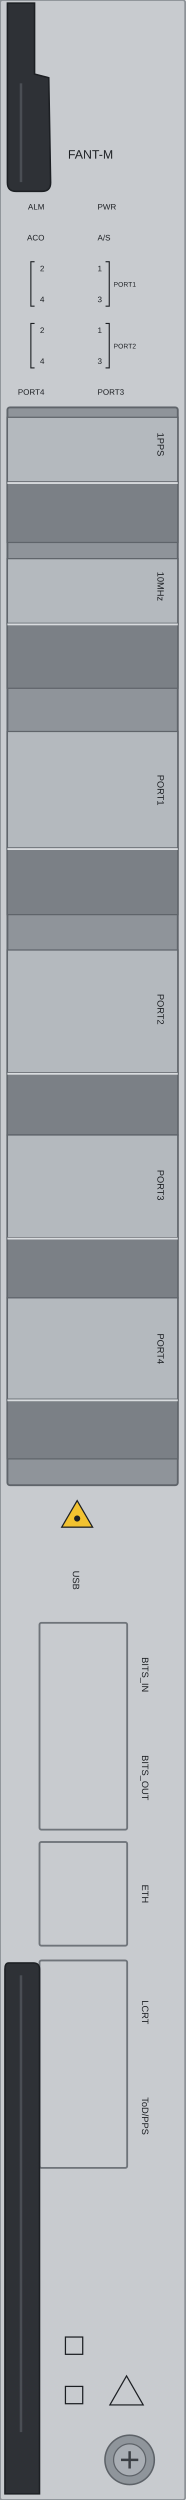
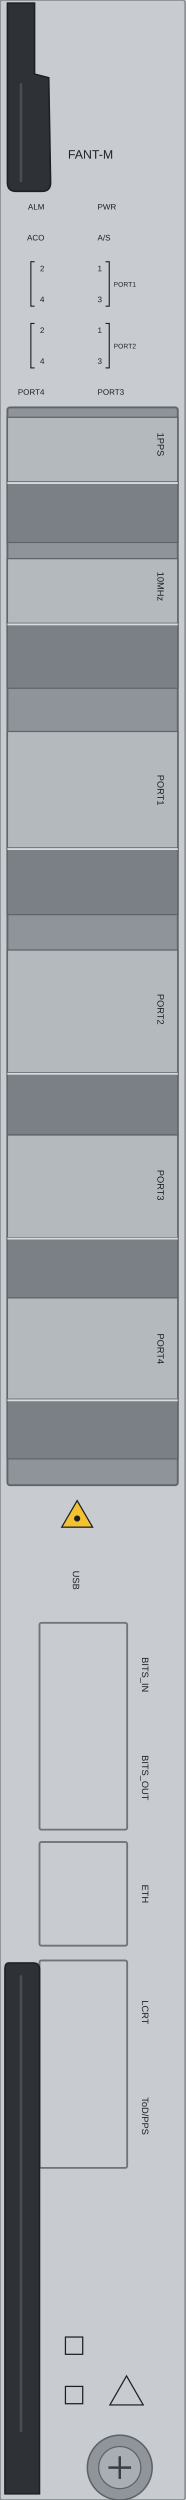
<svg xmlns="http://www.w3.org/2000/svg" width="30mm" height="405mm" viewBox="0 0 30 405">
  <rect id="face" x="0" y="0" width="30" height="405" rx="0.4" fill="#c8cbcf" stroke="#8d9297" stroke-width="0.3" />
  <rect id="logo-zone" x="11.0" y="3.0" width="16.0" height="18.0" fill="none" />
  <g id="housing">
    <rect x="1.2" y="66.0" width="27.6" height="174.6" rx="0.4" fill="#8f949a" stroke="#5f646a" stroke-width="0.3" />
  </g>
  <g id="pps-face">
    <rect x="1.2" y="67.6" width="27.6" height="10.5" fill="#b4b9be" stroke="#5f646a" stroke-width="0.2" />
    <g id="pps-face-silkscreen">
      <text x="26.0" y="72.5" transform="rotate(90 26.0 72.0)" font-family="Arial, Helvetica, sans-serif" font-size="1.5" text-anchor="middle" fill="#1c1f23">1PPS</text>
    </g>
  </g>
  <g id="pps-return">
    <rect x="1.2" y="78.1" width="27.6" height="9.78" fill="#7b8086" stroke="#5f646a" stroke-width="0.2" />
    <line x1="1.2" y1="78.25" x2="28.8" y2="78.25" stroke="#d9dcdf" stroke-width="0.3" />
  </g>
  <g id="ten-mhz-face">
    <rect x="1.2" y="90.5" width="27.6" height="10.5" fill="#b4b9be" stroke="#5f646a" stroke-width="0.2" />
    <g id="ten-mhz-face-silkscreen">
      <text x="26.0" y="95.5" transform="rotate(90 26.0 95.0)" font-family="Arial, Helvetica, sans-serif" font-size="1.5" text-anchor="middle" fill="#1c1f23">10MHz</text>
    </g>
  </g>
  <g id="ten-mhz-return">
    <rect x="1.2" y="101.0" width="27.6" height="10.5" fill="#7b8086" stroke="#5f646a" stroke-width="0.2" />
    <line x1="1.2" y1="101.15" x2="28.8" y2="101.15" stroke="#d9dcdf" stroke-width="0.3" />
  </g>
  <g id="port1-face">
    <rect x="1.2" y="118.5" width="27.6" height="18.9" fill="#b4b9be" stroke="#5f646a" stroke-width="0.2" />
    <g id="port1-face-silkscreen">
      <text x="26.0" y="128.5" transform="rotate(90 26.0 128.0)" font-family="Arial, Helvetica, sans-serif" font-size="1.5" text-anchor="middle" fill="#1c1f23">PORT1</text>
    </g>
  </g>
  <g id="port1-return">
    <rect x="1.2" y="137.4" width="27.6" height="10.77" fill="#7b8086" stroke="#5f646a" stroke-width="0.2" />
    <line x1="1.2" y1="137.55" x2="28.8" y2="137.55" stroke="#d9dcdf" stroke-width="0.3" />
  </g>
  <g id="port2-face">
    <rect x="1.2" y="153.9" width="27.6" height="19.9" fill="#b4b9be" stroke="#5f646a" stroke-width="0.2" />
    <g id="port2-face-silkscreen">
      <text x="26.0" y="164.0" transform="rotate(90 26.0 163.5)" font-family="Arial, Helvetica, sans-serif" font-size="1.5" text-anchor="middle" fill="#1c1f23">PORT2</text>
    </g>
  </g>
  <g id="port2-return">
    <rect x="1.2" y="173.8" width="27.6" height="10.07" fill="#7b8086" stroke="#5f646a" stroke-width="0.2" />
    <line x1="1.2" y1="173.95" x2="28.8" y2="173.95" stroke="#d9dcdf" stroke-width="0.3" />
  </g>
  <g id="port3-face">
    <rect x="1.2" y="183.87" width="27.6" height="16.63" fill="#b4b9be" stroke="#5f646a" stroke-width="0.2" />
    <g id="port3-face-silkscreen">
      <text x="26.0" y="192.5" transform="rotate(90 26.0 192.0)" font-family="Arial, Helvetica, sans-serif" font-size="1.5" text-anchor="middle" fill="#1c1f23">PORT3</text>
    </g>
  </g>
  <g id="port3-return">
    <rect x="1.2" y="200.5" width="27.6" height="9.75" fill="#7b8086" stroke="#5f646a" stroke-width="0.2" />
    <line x1="1.2" y1="200.65" x2="28.8" y2="200.65" stroke="#d9dcdf" stroke-width="0.3" />
  </g>
  <g id="port4-face">
    <rect x="1.2" y="210.25" width="27.6" height="16.45" fill="#b4b9be" stroke="#5f646a" stroke-width="0.2" />
    <g id="port4-face-silkscreen">
      <text x="26.0" y="219.0" transform="rotate(90 26.0 218.5)" font-family="Arial, Helvetica, sans-serif" font-size="1.5" text-anchor="middle" fill="#1c1f23">PORT4</text>
    </g>
  </g>
  <g id="port4-return">
    <rect x="1.2" y="226.7" width="27.6" height="9.64" fill="#7b8086" stroke="#5f646a" stroke-width="0.2" />
    <line x1="1.2" y1="226.85" x2="28.8" y2="226.85" stroke="#d9dcdf" stroke-width="0.3" />
  </g>
  <g id="jack-frames" fill="none" stroke="#6f747a" stroke-width="0.3">
    <rect x="6.4" y="262.9" width="14.2" height="33.5" rx="0.3" />
    <rect x="6.4" y="298.4" width="14.2" height="16.8" rx="0.3" />
    <rect x="6.4" y="317.6" width="14.2" height="33.6" rx="0.3" />
  </g>
  <g id="ejector-top">
    <path d="M 1.2 0.5 L 5.6 0.5 L 5.6 12.0 L 7.9 12.6 L 8.2 29.6 Q 8.2 31.0 6.8 31.0 L 2.6 31.0 Q 1.2 31.0 1.2 29.6 Z" fill="#2e3136" stroke="#1c1f23" stroke-width="0.25" />
    <path d="M 3.4 13.5 L 3.4 29.5" stroke="#4a4e54" stroke-width="0.4" fill="none" />
  </g>
  <g id="ejector-bottom">
    <path d="M 1.4 318.0 L 5.4 318.0 Q 6.4 318.0 6.4 319.0 L 6.4 404.0 L 0.8 404.0 L 0.8 319.0 Q 0.8 318.0 1.4 318.0 Z" fill="#2e3136" stroke="#1c1f23" stroke-width="0.25" />
    <path d="M 3.4 320.0 L 3.4 394.0" stroke="#4a4e54" stroke-width="0.4" fill="none" />
  </g>
  <g id="screw">
-     <circle cx="21.0" cy="398.5" r="4.0" fill="#8f959b" stroke="#5d6268" stroke-width="0.25" />
-     <circle cx="21.0" cy="398.5" r="2.6" fill="#a9aeb4" stroke="#5d6268" stroke-width="0.2" />
-     <path d="M 19.6 398.5 L 22.4 398.5 M 21.0 397.1 L 21.0 399.9" stroke="#3a3e43" stroke-width="0.4" />
+     <circle cx="19.4" cy="399.75" r="5.25" fill="#8f959b" stroke="#5d6268" stroke-width="0.25" />
+     <circle cx="19.4" cy="399.75" r="3.413" fill="#a9aeb4" stroke="#5d6268" stroke-width="0.2" />
+     <path d="M 17.562 399.75 L 21.237 399.75 M 19.4 397.913 L 19.4 401.587" stroke="#3a3e43" stroke-width="0.4" />
  </g>
  <g id="silkscreen" font-family="Arial, Helvetica, sans-serif" fill="#1c1f23">
    <text x="11.0" y="25.7" font-size="2.0">FANT-M</text>
    <g font-size="1.3">
      <text x="7.2" y="33.95" text-anchor="end">ALM</text>
      <text x="15.8" y="33.95">PWR</text>
      <text x="7.2" y="38.95" text-anchor="end">ACO</text>
      <text x="15.8" y="38.95">A/S</text>
      <text x="7.2" y="43.95" text-anchor="end">2</text>
      <text x="15.8" y="43.95">1</text>
      <text x="7.2" y="48.95" text-anchor="end">4</text>
      <text x="15.8" y="48.95">3</text>
      <text x="7.2" y="53.95" text-anchor="end">2</text>
      <text x="15.8" y="53.95">1</text>
      <text x="7.2" y="58.95" text-anchor="end">4</text>
      <text x="15.8" y="58.95">3</text>
      <text x="7.2" y="63.95" text-anchor="end">PORT4</text>
      <text x="15.8" y="63.95">PORT3</text>
      <text x="18.4" y="46.45" font-size="1.1">PORT1</text>
      <text x="18.4" y="56.45" font-size="1.1">PORT2</text>
    </g>
    <g fill="none" stroke="#1c1f23" stroke-width="0.18">
      <path d="M 5.6 42.4 L 5.0 42.4 L 5.0 49.6 L 5.6 49.6" />
      <path d="M 17.1 42.4 L 17.7 42.4 L 17.7 49.6 L 17.1 49.6" />
      <path d="M 5.6 52.4 L 5.0 52.4 L 5.0 59.6 L 5.6 59.6" />
      <path d="M 17.1 52.4 L 17.7 52.4 L 17.7 59.6 L 17.1 59.6" />
    </g>
    <g font-size="1.5" text-anchor="middle">
      <text x="12.3" y="256.5" transform="rotate(90 12.3 256.0)">USB</text>
      <text x="23.5" y="271.8" transform="rotate(90 23.5 271.3)">BITS_IN</text>
      <text x="23.5" y="288.5" transform="rotate(90 23.5 288.0)">BITS_OUT</text>
      <text x="23.5" y="307.3" transform="rotate(90 23.5 306.8)">ETH</text>
      <text x="23.5" y="326.5" transform="rotate(90 23.5 326.0)">LCRT</text>
      <text x="23.5" y="343.3" transform="rotate(90 23.5 342.8)">ToD/PPS</text>
    </g>
    <g id="laser-label">
      <path d="M 12.5 243.1 L 15.0 247.4 L 10.0 247.4 Z" fill="#f2c230" stroke="#1c1f23" stroke-width="0.2" />
      <circle cx="12.5" cy="246.0" r="0.5" fill="#1c1f23" />
    </g>
    <g fill="none" stroke="#1c1f23" stroke-width="0.2">
      <rect x="10.6" y="378.6" width="2.8" height="2.8" />
      <rect x="10.6" y="386.6" width="2.8" height="2.8" />
      <path d="M 20.5 384.9 L 23.2 389.6 L 17.8 389.6 Z" />
    </g>
  </g>
</svg>
